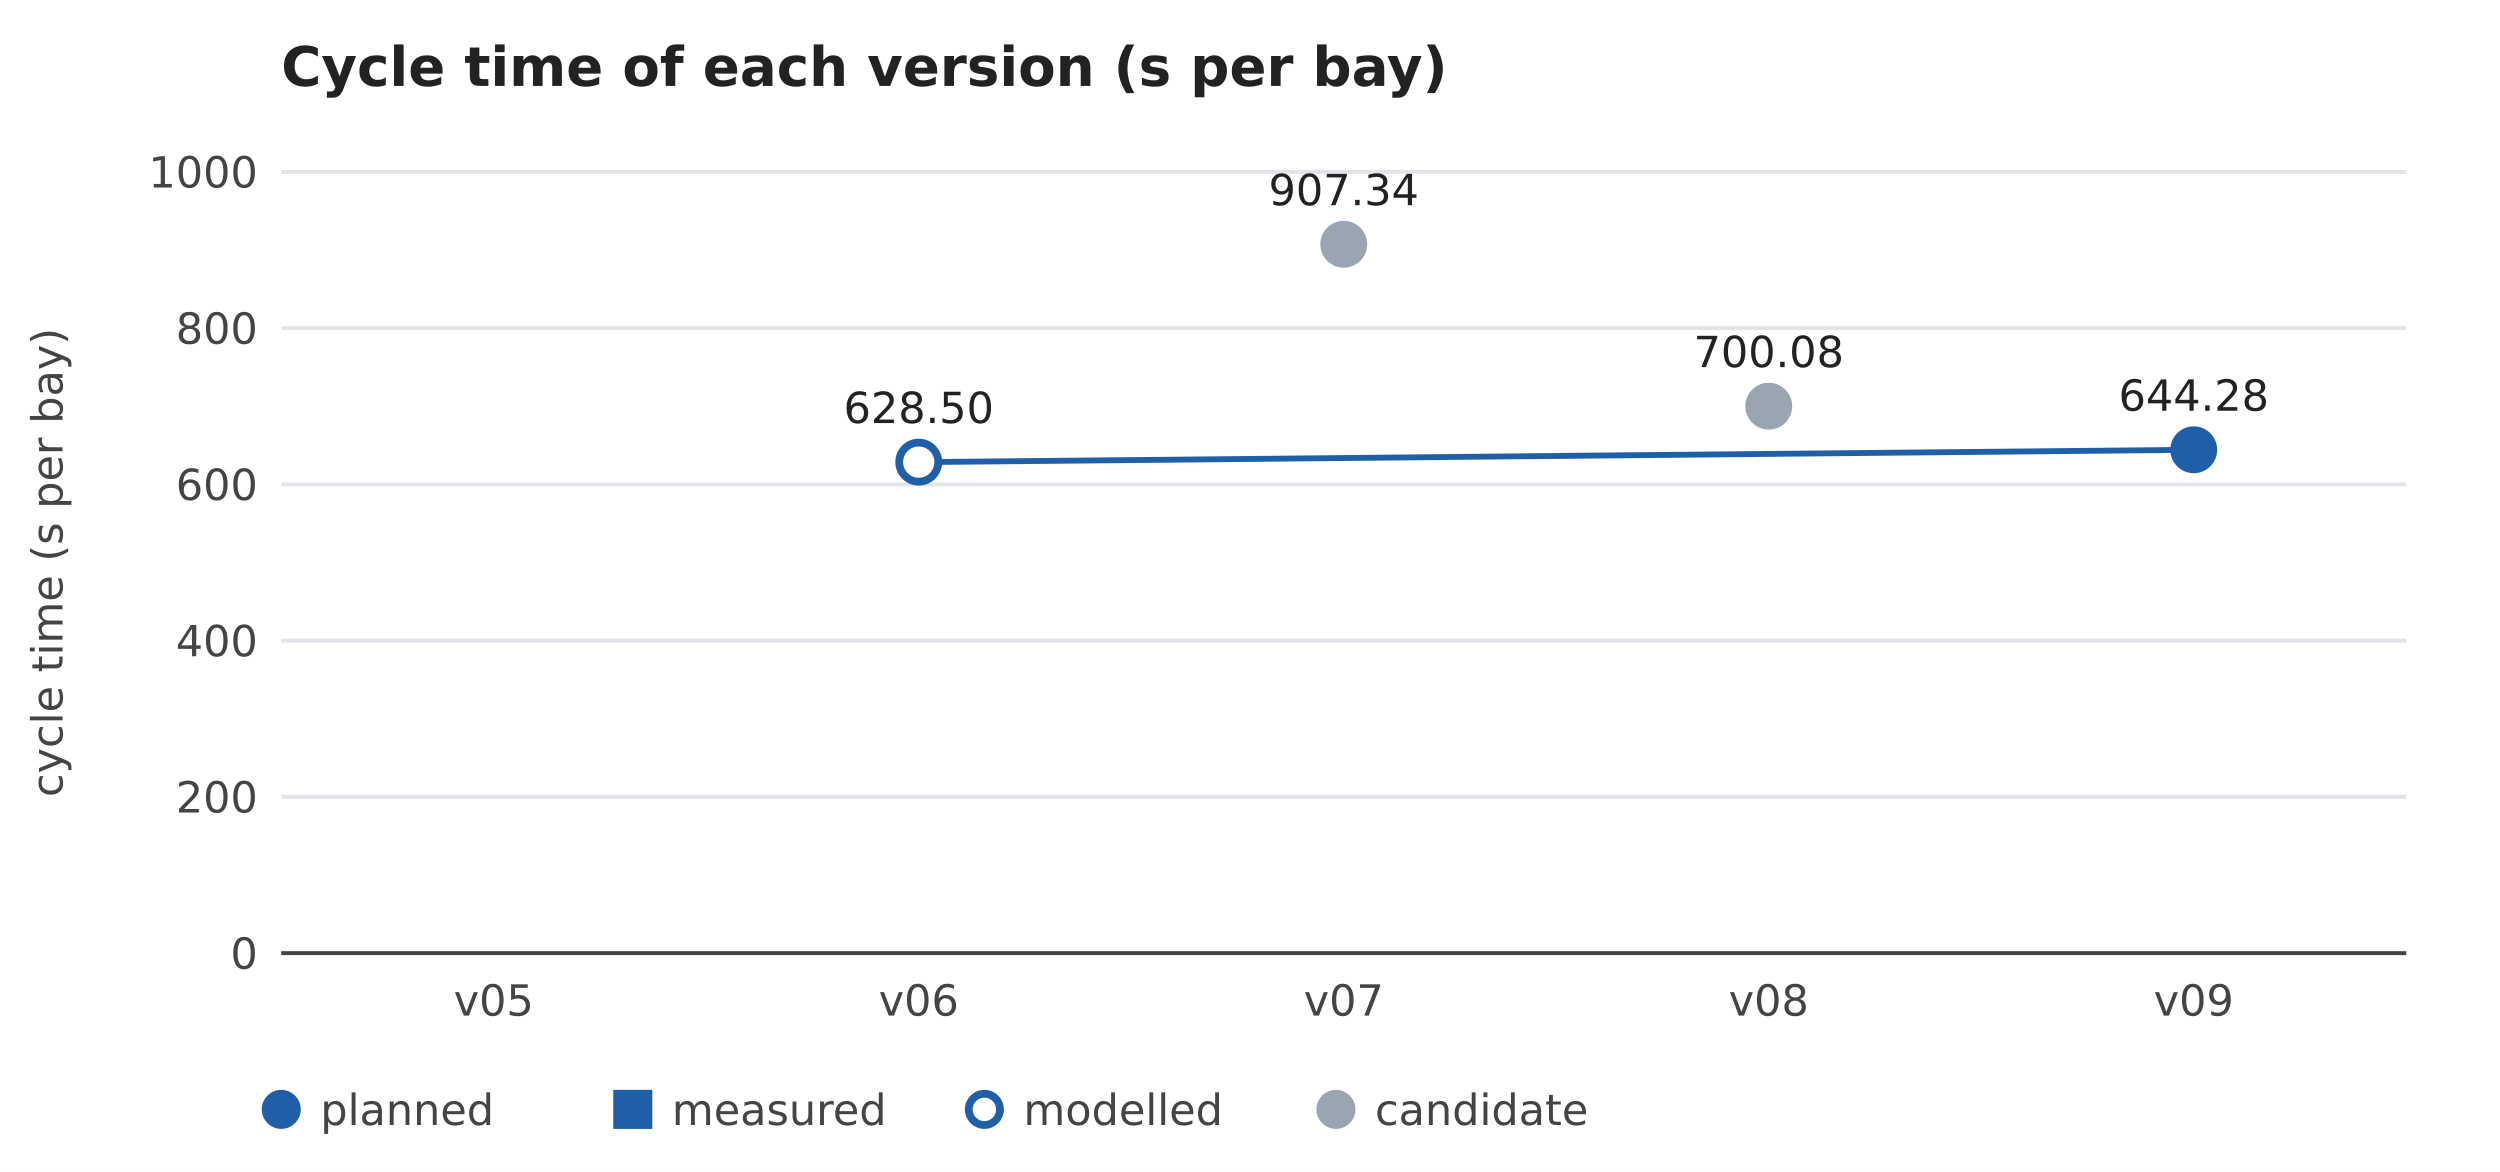
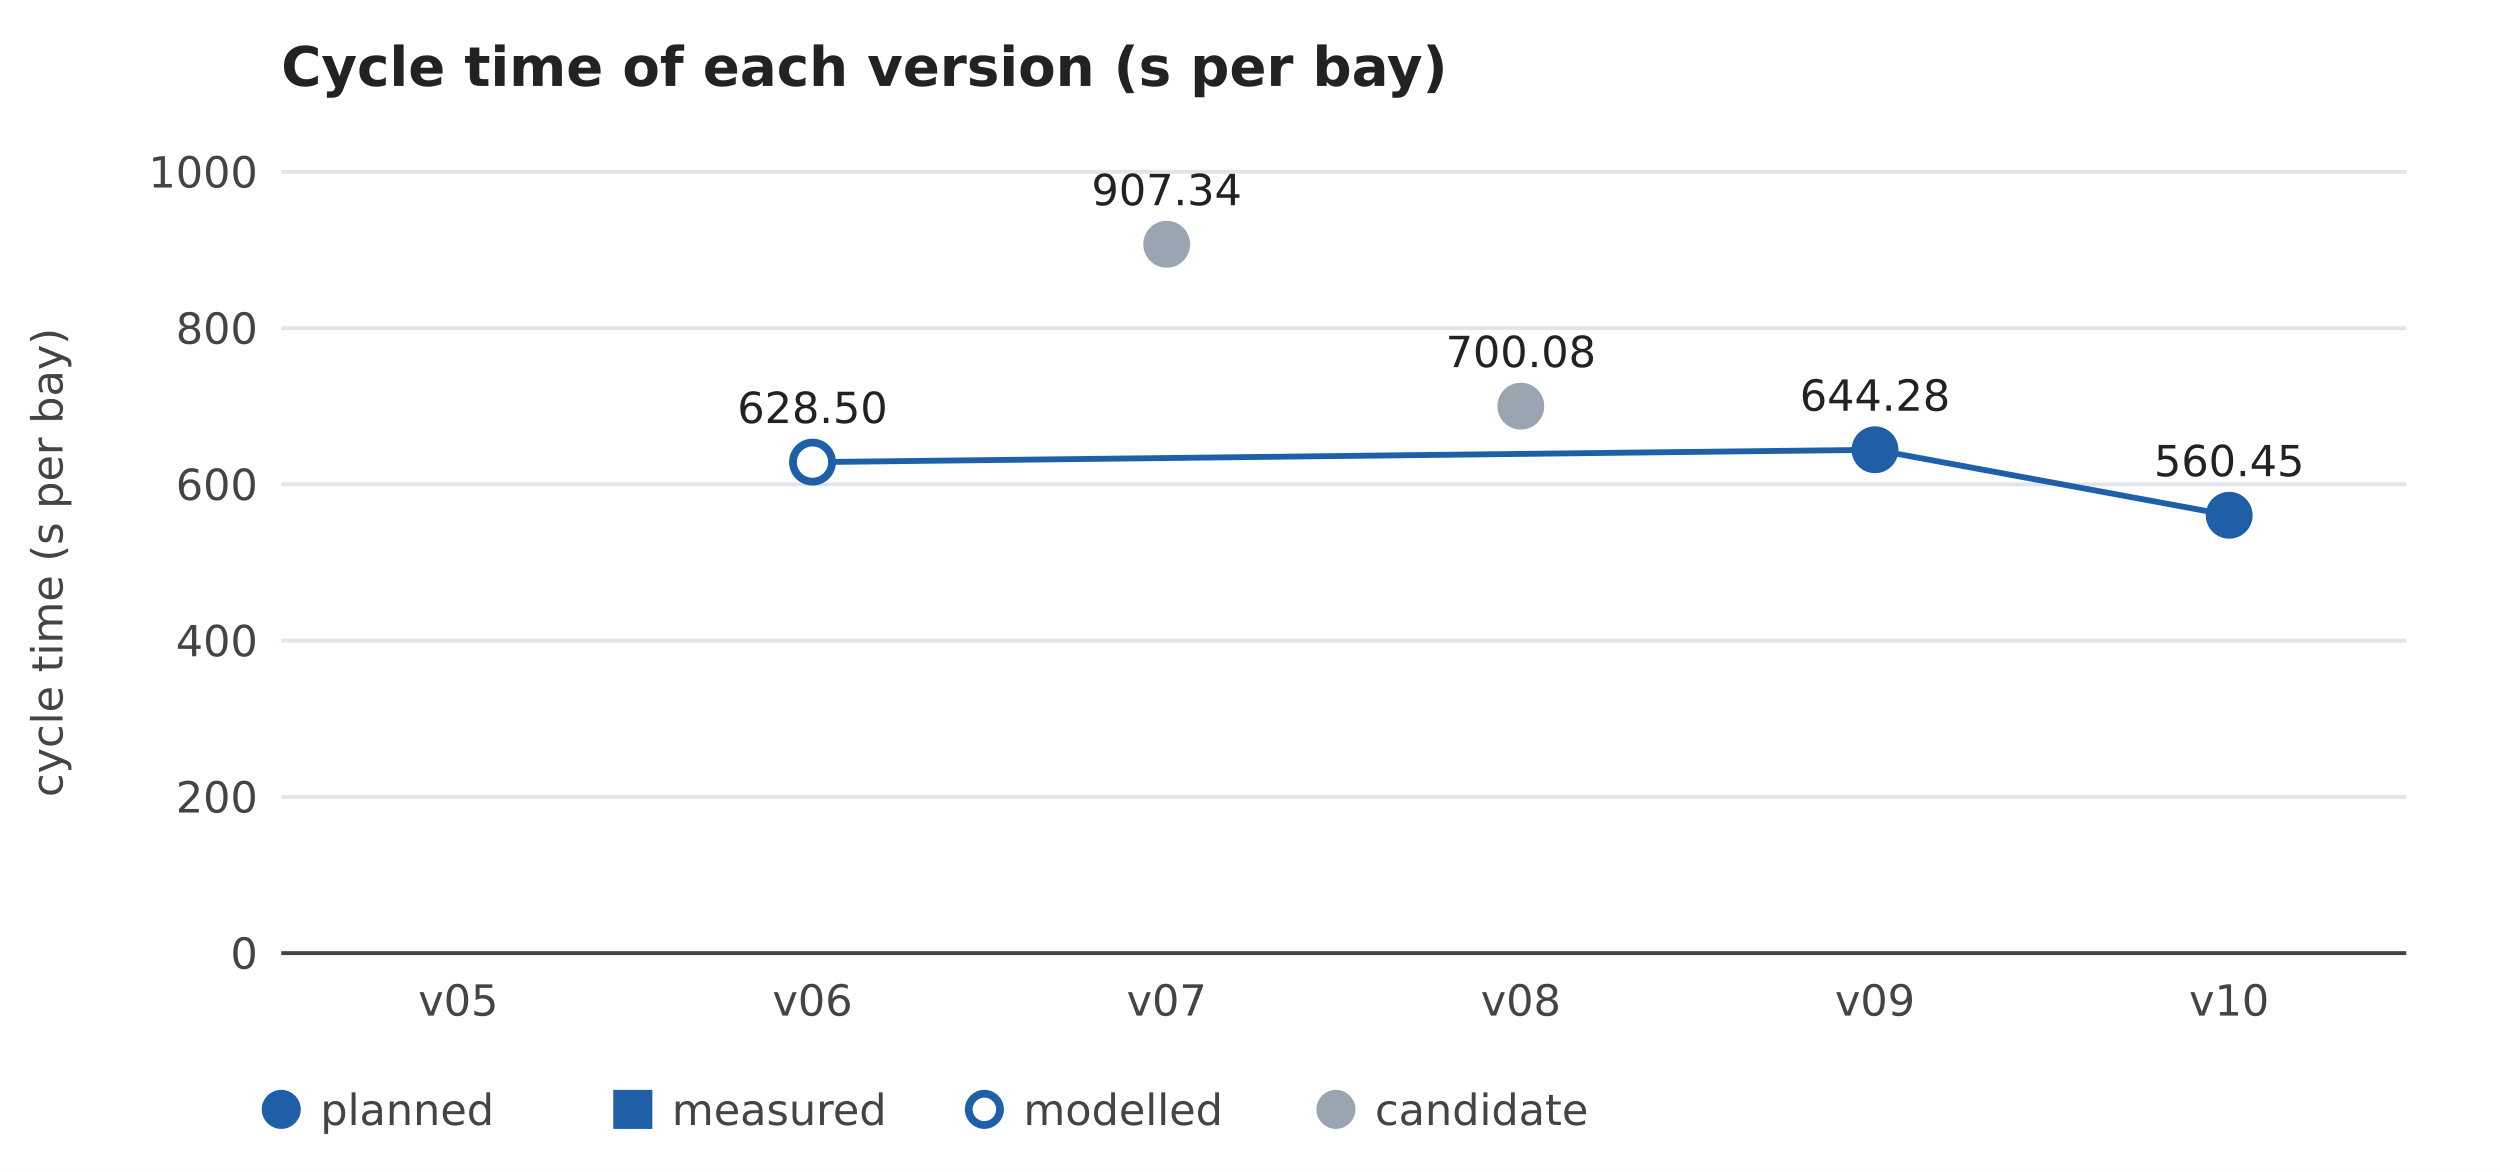
<svg xmlns="http://www.w3.org/2000/svg" width="640" height="300" viewBox="0 0 640 300" font-family="DejaVu Sans, Arial, sans-serif" font-size="11">
  <rect width="640" height="300" fill="#ffffff" />
  <text x="72" y="22" font-size="14" font-weight="bold" fill="#222222">Cycle time of each version (s per bay)</text>
  <line x1="72" y1="244.00" x2="616" y2="244.00" stroke="#e1e5ea" stroke-width="1" />
  <text x="66" y="248.00" text-anchor="end" fill="#444444">0</text>
  <line x1="72" y1="204.00" x2="616" y2="204.00" stroke="#e1e5ea" stroke-width="1" />
  <text x="66" y="208.00" text-anchor="end" fill="#444444">200</text>
  <line x1="72" y1="164.00" x2="616" y2="164.00" stroke="#e1e5ea" stroke-width="1" />
  <text x="66" y="168.00" text-anchor="end" fill="#444444">400</text>
  <line x1="72" y1="124.00" x2="616" y2="124.00" stroke="#e1e5ea" stroke-width="1" />
  <text x="66" y="128.00" text-anchor="end" fill="#444444">600</text>
  <line x1="72" y1="84.00" x2="616" y2="84.00" stroke="#e1e5ea" stroke-width="1" />
  <text x="66" y="88.00" text-anchor="end" fill="#444444">800</text>
  <line x1="72" y1="44.00" x2="616" y2="44.00" stroke="#e1e5ea" stroke-width="1" />
  <text x="66" y="48.00" text-anchor="end" fill="#444444">1000</text>
  <line x1="72" y1="244" x2="616" y2="244" stroke="#444444" />
  <text transform="translate(16 144.00) rotate(-90)" text-anchor="middle" fill="#444444">cycle time (s per bay)</text>
-   <text x="126.40" y="260" text-anchor="middle" fill="#444444">v05</text>
-   <text x="235.20" y="260" text-anchor="middle" fill="#444444">v06</text>
-   <text x="344.00" y="260" text-anchor="middle" fill="#444444">v07</text>
-   <text x="452.80" y="260" text-anchor="middle" fill="#444444">v08</text>
-   <text x="561.60" y="260" text-anchor="middle" fill="#444444">v09</text>
-   <polyline fill="none" stroke="#1f5fa8" stroke-width="1.5" points="235.20,118.30 561.60,115.14" />
-   <circle cx="235.20" cy="118.30" r="5" fill="#ffffff" stroke="#1f5fa8" stroke-width="2" />
-   <text x="235.20" y="108.30" text-anchor="middle" fill="#222222">628.50</text>
-   <circle cx="344.00" cy="62.53" r="5" fill="#9aa5b1" stroke="#9aa5b1" stroke-width="2" />
-   <text x="344.00" y="52.53" text-anchor="middle" fill="#222222">907.34</text>
-   <circle cx="452.80" cy="103.98" r="5" fill="#9aa5b1" stroke="#9aa5b1" stroke-width="2" />
-   <text x="452.80" y="93.98" text-anchor="middle" fill="#222222">700.08</text>
-   <circle cx="561.60" cy="115.14" r="5" fill="#1f5fa8" stroke="#1f5fa8" stroke-width="2" />
-   <text x="561.60" y="105.14" text-anchor="middle" fill="#222222">644.28</text>
+   <text x="117.33" y="260" text-anchor="middle" fill="#444444">v05</text>
+   <text x="208.00" y="260" text-anchor="middle" fill="#444444">v06</text>
+   <text x="298.67" y="260" text-anchor="middle" fill="#444444">v07</text>
+   <text x="389.33" y="260" text-anchor="middle" fill="#444444">v08</text>
+   <text x="480.00" y="260" text-anchor="middle" fill="#444444">v09</text>
+   <text x="570.67" y="260" text-anchor="middle" fill="#444444">v10</text>
+   <polyline fill="none" stroke="#1f5fa8" stroke-width="1.5" points="208.00,118.30 480.00,115.14 570.67,131.91" />
+   <circle cx="208.00" cy="118.30" r="5" fill="#ffffff" stroke="#1f5fa8" stroke-width="2" />
+   <text x="208.00" y="108.30" text-anchor="middle" fill="#222222">628.50</text>
+   <circle cx="298.67" cy="62.53" r="5" fill="#9aa5b1" stroke="#9aa5b1" stroke-width="2" />
+   <text x="298.67" y="52.53" text-anchor="middle" fill="#222222">907.34</text>
+   <circle cx="389.33" cy="103.98" r="5" fill="#9aa5b1" stroke="#9aa5b1" stroke-width="2" />
+   <text x="389.33" y="93.98" text-anchor="middle" fill="#222222">700.08</text>
+   <circle cx="480.00" cy="115.14" r="5" fill="#1f5fa8" stroke="#1f5fa8" stroke-width="2" />
+   <text x="480.00" y="105.14" text-anchor="middle" fill="#222222">644.28</text>
+   <circle cx="570.67" cy="131.91" r="5" fill="#1f5fa8" stroke="#1f5fa8" stroke-width="2" />
+   <text x="570.67" y="121.91" text-anchor="middle" fill="#222222">560.45</text>
  <circle cx="72" cy="284" r="4" fill="#1f5fa8" stroke="#1f5fa8" stroke-width="2" />
  <text x="82" y="288" fill="#444444">planned</text>
  <rect x="158" y="280" width="8" height="8" fill="#1f5fa8" stroke="#1f5fa8" stroke-width="2" />
  <text x="172" y="288" fill="#444444">measured</text>
  <circle cx="252" cy="284" r="4" fill="#ffffff" stroke="#1f5fa8" stroke-width="2" />
  <text x="262" y="288" fill="#444444">modelled</text>
  <circle cx="342" cy="284" r="4" fill="#9aa5b1" stroke="#9aa5b1" stroke-width="2" />
  <text x="352" y="288" fill="#444444">candidate</text>
</svg>
